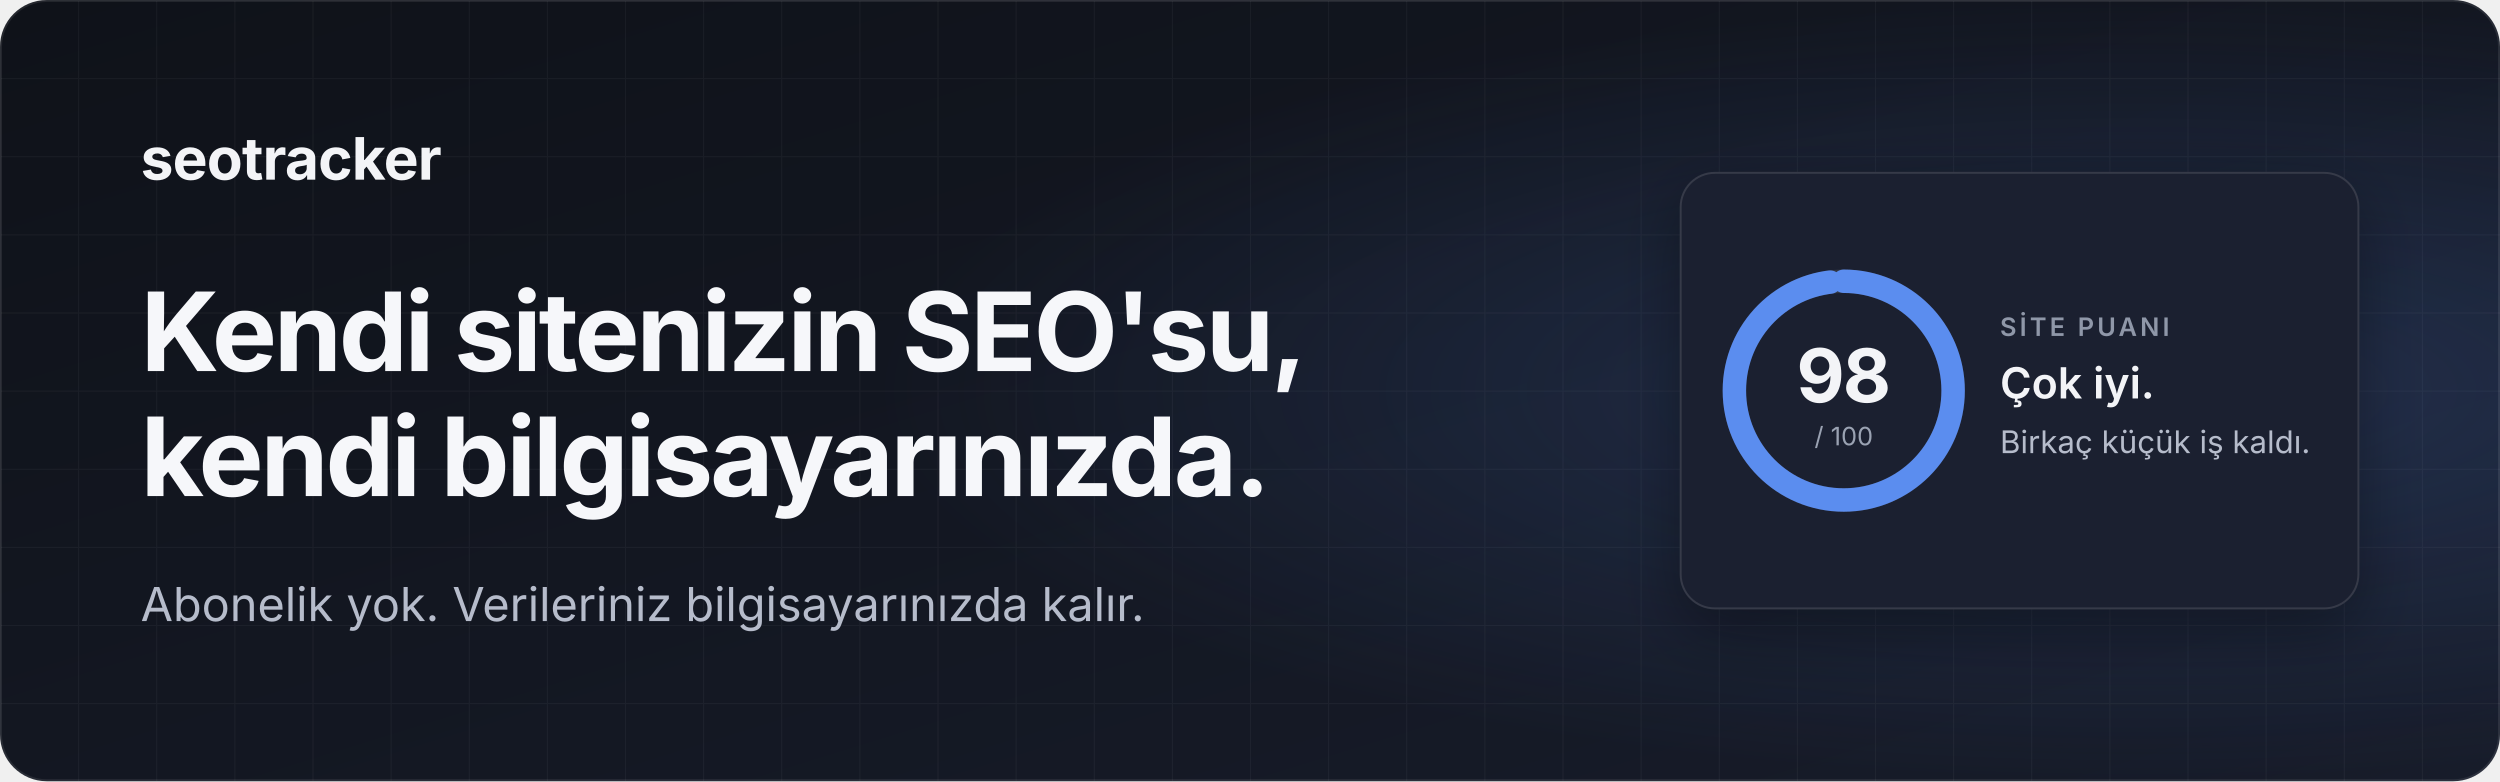
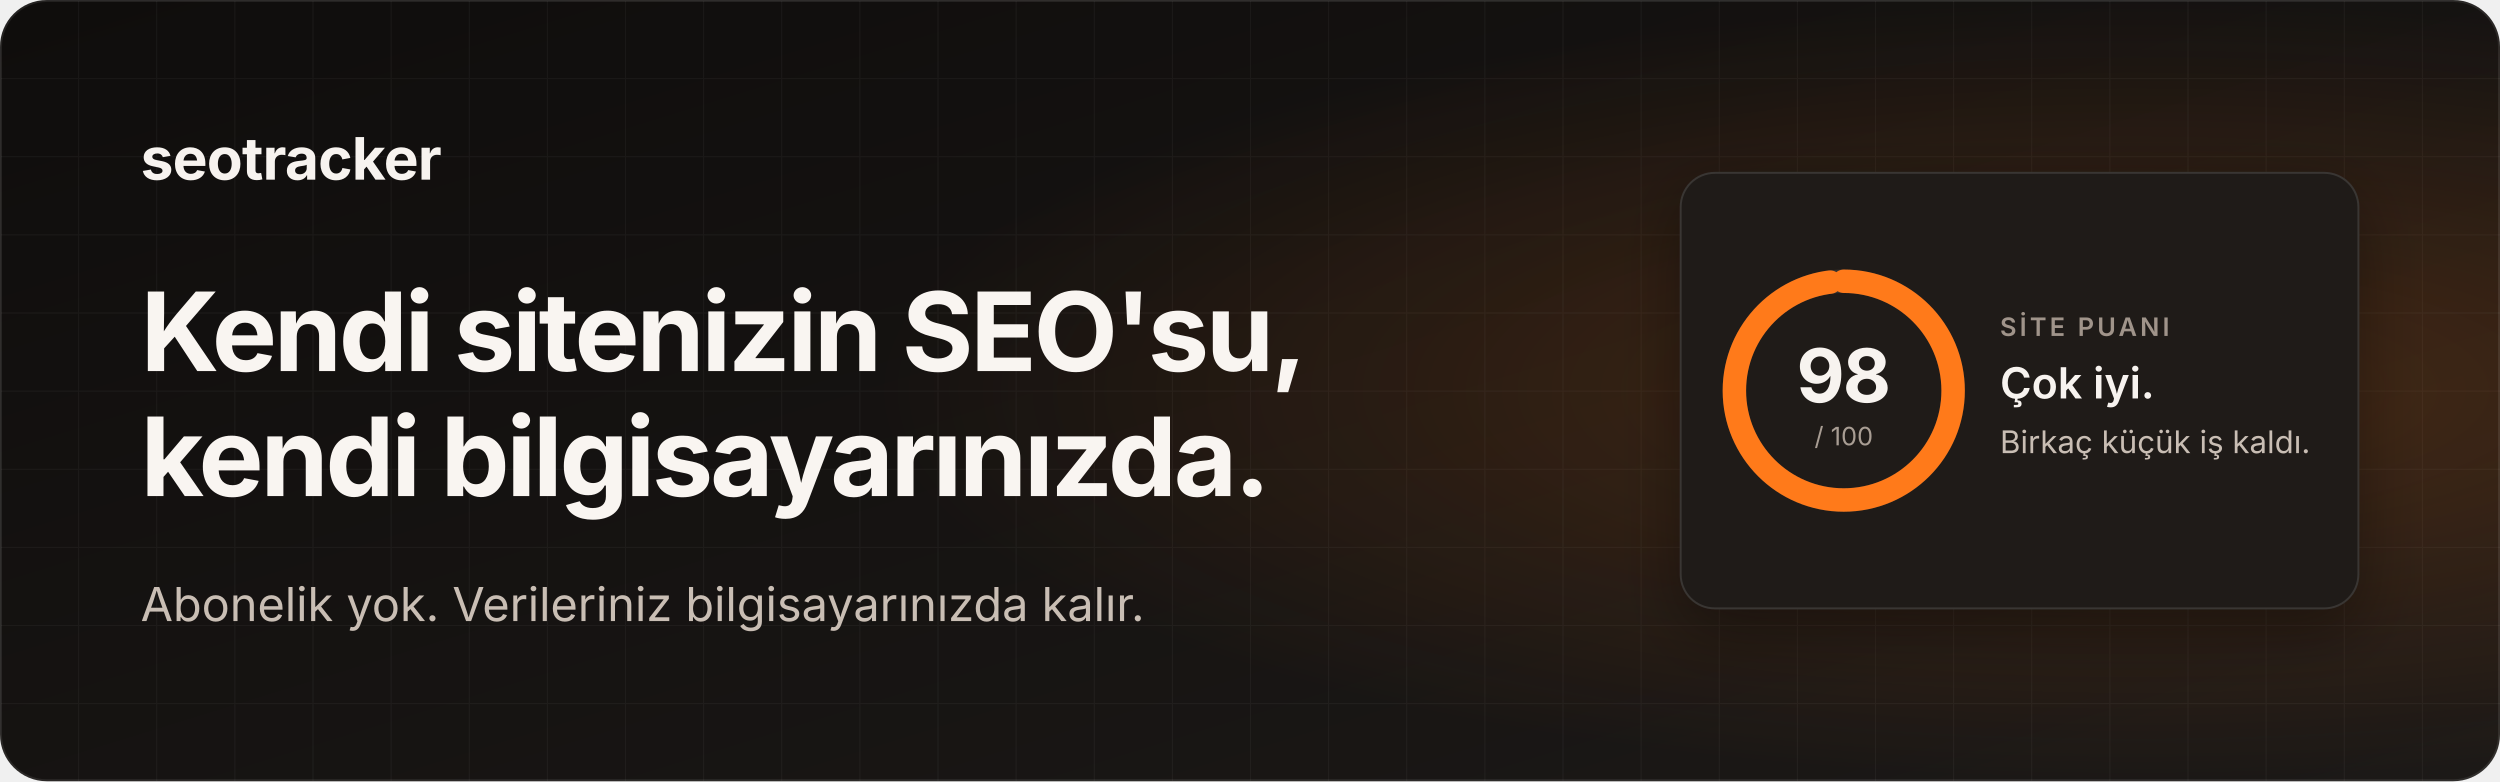
<svg xmlns="http://www.w3.org/2000/svg" width="1280" height="400" viewBox="0 0 1280 400" role="img" aria-label="seotracker: kendi sitenizin SEO'su, kendi bilgisayarınızda">
  <defs>
    <linearGradient id="bg" x1="0" y1="0" x2="1" y2="1">
-       <stop offset="0" stop-color="#0f1219" />
-       <stop offset="1" stop-color="#171c2a" />
+       <stop offset="0" stop-color="#0f0d0c" />
+       <stop offset="1" stop-color="#1c1917" />
    </linearGradient>
    <radialGradient id="glow" cx="0.85" cy="0.5" r="0.5">
-       <stop offset="0" stop-color="#5b8def" stop-opacity="0.20" />
-       <stop offset="1" stop-color="#5b8def" stop-opacity="0" />
+       <stop offset="0" stop-color="#ff7a1a" stop-opacity="0.20" />
+       <stop offset="1" stop-color="#ff7a1a" stop-opacity="0" />
    </radialGradient>
    <pattern id="grid" width="40" height="40" patternUnits="userSpaceOnUse">
      <path d="M40 0H0V40" fill="none" stroke="#ffffff" stroke-opacity="0.04" stroke-width="1" />
    </pattern>
    <filter id="soft" x="-20%" y="-20%" width="140%" height="140%">
      <feGaussianBlur stdDeviation="16" />
    </filter>
  </defs>
  <rect width="1280" height="400" rx="24" fill="url(#bg)" />
  <rect width="1280" height="400" rx="24" fill="url(#grid)" />
  <rect width="1280" height="400" rx="24" fill="url(#glow)" />
  <rect x="0.5" y="0.5" width="1279" height="399" rx="23.5" fill="none" stroke="#ffffff" stroke-opacity="0.09" />
  <g font-family="'Segoe UI', Inter, -apple-system, system-ui, Roboto, Helvetica, Arial, sans-serif">
-     <text x="72" y="92" font-size="30" font-weight="700" fill="#f3f4f7" letter-spacing="-0.4">seotracker</text>
-     <text x="72" y="190" font-size="56" font-weight="700" fill="#f6f7fa" letter-spacing="-1.6">Kendi sitenizin SEO'su,</text>
-     <text x="72" y="254" font-size="56" font-weight="700" fill="#f6f7fa" letter-spacing="-1.6">kendi bilgisayarınızda.</text>
-     <text x="72" y="318" font-size="24" fill="#b6bccb">Abonelik yok. Verileriniz bilgisayarınızda kalır.</text>
+     <text x="72" y="92" font-size="30" font-weight="700" fill="#f7f3ef" letter-spacing="-0.4">seotracker</text>
+     <text x="72" y="190" font-size="56" font-weight="700" fill="#f9f5f1" letter-spacing="-1.6">Kendi sitenizin SEO'su,</text>
+     <text x="72" y="254" font-size="56" font-weight="700" fill="#f9f5f1" letter-spacing="-1.6">kendi bilgisayarınızda.</text>
+     <text x="72" y="318" font-size="24" fill="#c9beb4">Abonelik yok. Verileriniz bilgisayarınızda kalır.</text>
  </g>
  <g font-family="'Segoe UI', Inter, -apple-system, system-ui, Roboto, Helvetica, Arial, sans-serif">
    <rect x="860" y="88" width="348" height="224" rx="18" fill="#000" fill-opacity="0.35" filter="url(#soft)" transform="translate(0 12)" />
-     <rect x="860" y="88" width="348" height="224" rx="18" fill="#1b2030" />
+     <rect x="860" y="88" width="348" height="224" rx="18" fill="#1f1b18" />
    <rect x="860.5" y="88.5" width="347" height="223" rx="17.5" fill="none" stroke="#ffffff" stroke-opacity="0.12" />
    <circle cx="944" cy="200" r="56" fill="none" stroke="#ffffff" stroke-opacity="0.10" stroke-width="12" />
-     <circle cx="944" cy="200" r="56" fill="none" stroke="#5b8def" stroke-width="12" stroke-linecap="round" stroke-dasharray="351.9" stroke-dashoffset="7.0" transform="rotate(-90 944 200)" />
-     <text x="944" y="206" font-size="38" font-weight="700" fill="#f3f4f7" text-anchor="middle" letter-spacing="-1">98</text>
-     <text x="944" y="228" font-size="13" fill="#9aa2b2" text-anchor="middle">/ 100</text>
-     <text x="1024" y="172" font-size="13" font-weight="600" fill="#8f97a8" letter-spacing="1.6">SİTE PUANI</text>
-     <text x="1024" y="204" font-size="22" font-weight="600" fill="#f3f4f7">Çok iyi.</text>
-     <text x="1024" y="232" font-size="16" fill="#b6bccb">Birkaç küçük iş kaldı.</text>
+     <circle cx="944" cy="200" r="56" fill="none" stroke="#ff7a1a" stroke-width="12" stroke-linecap="round" stroke-dasharray="351.9" stroke-dashoffset="7.0" transform="rotate(-90 944 200)" />
+     <text x="944" y="206" font-size="38" font-weight="700" fill="#f7f3ef" text-anchor="middle" letter-spacing="-1">98</text>
+     <text x="944" y="228" font-size="13" fill="#a89d93" text-anchor="middle">/ 100</text>
+     <text x="1024" y="172" font-size="13" font-weight="600" fill="#a0948a" letter-spacing="1.6">SİTE PUANI</text>
+     <text x="1024" y="204" font-size="22" font-weight="600" fill="#f7f3ef">Çok iyi.</text>
+     <text x="1024" y="232" font-size="16" fill="#c9beb4">Birkaç küçük iş kaldı.</text>
  </g>
</svg>
